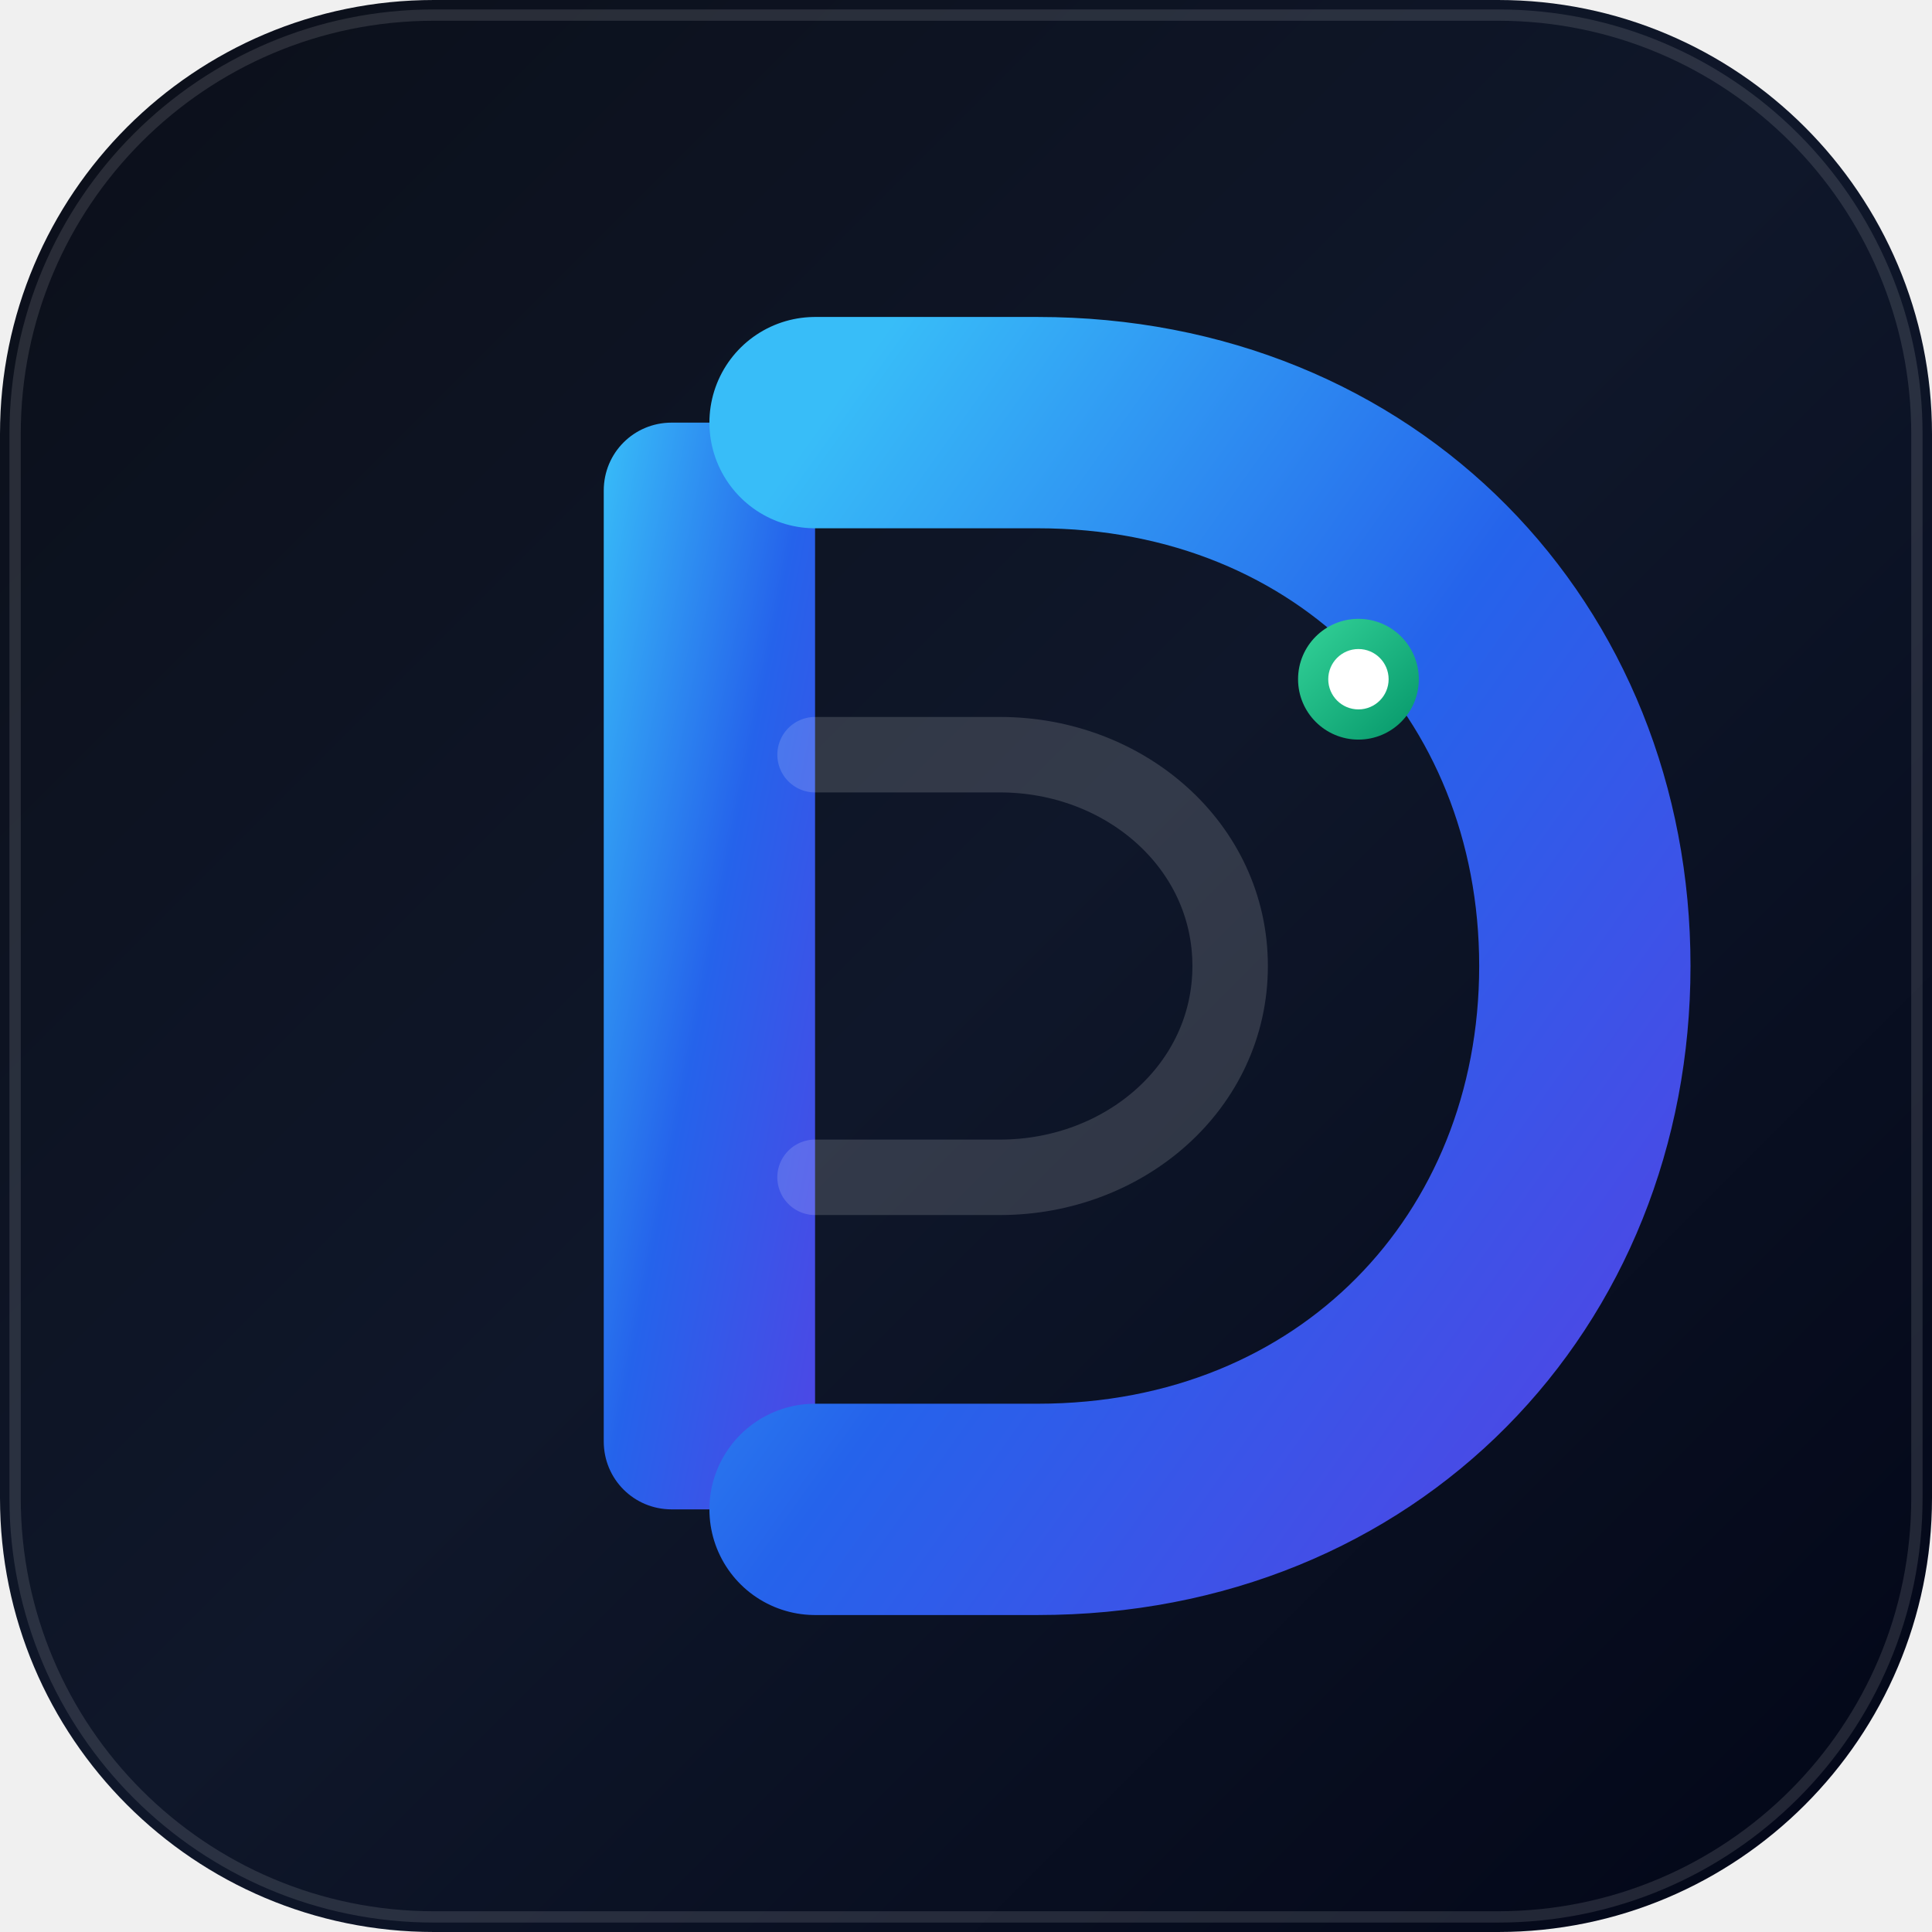
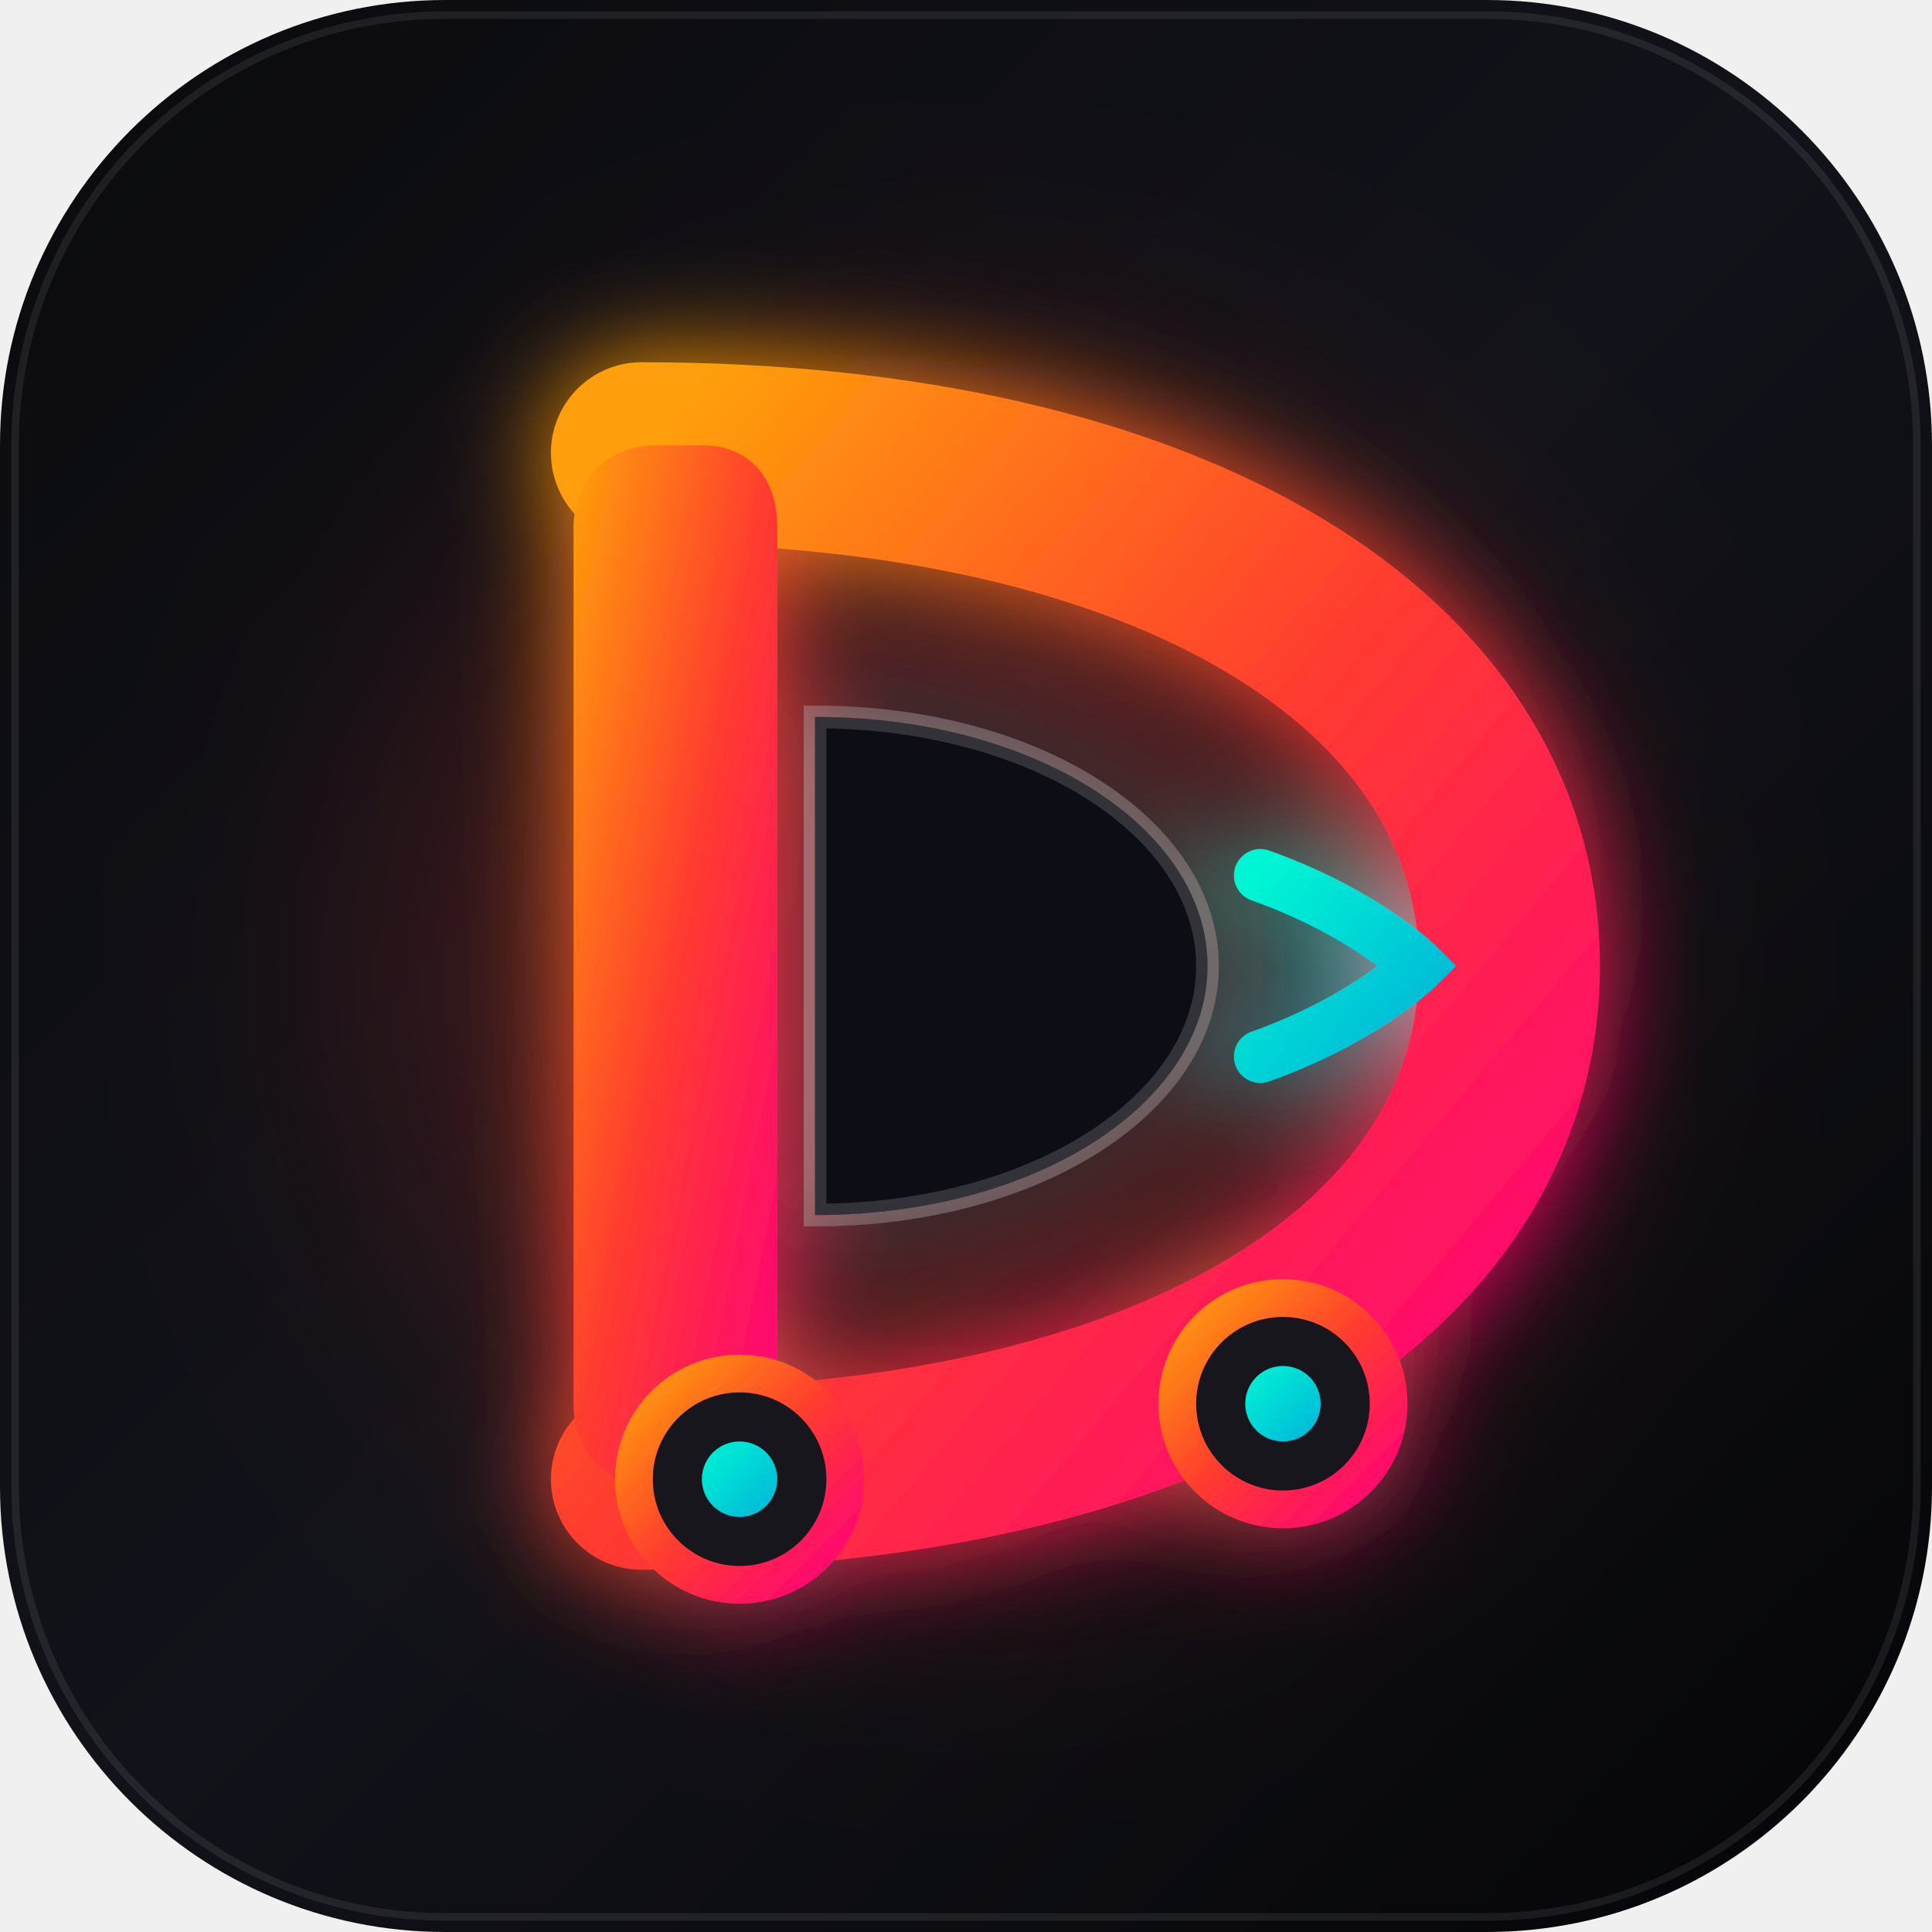
<svg xmlns="http://www.w3.org/2000/svg" viewBox="0 0 512 512" width="100%" height="100%">
  <defs>
-     <linearGradient id="bgGrad" x1="0%" y1="0%" x2="100%" y2="100%">
-       <stop offset="0%" stop-color="#0b0f19" />
-       <stop offset="50%" stop-color="#0f172a" />
-       <stop offset="100%" stop-color="#020617" />
+     <linearGradient id="bg" x1="0%" y1="0%" x2="100%" y2="100%">
+       <stop offset="0%" stop-color="#0a0a0e" />
+       <stop offset="50%" stop-color="#12131a" />
+       <stop offset="100%" stop-color="#050508" />
    </linearGradient>
-     <linearGradient id="driveGrad" x1="0%" y1="0%" x2="100%" y2="100%">
-       <stop offset="0%" stop-color="#38bdf8" />
-       <stop offset="50%" stop-color="#2563eb" />
-       <stop offset="100%" stop-color="#4f46e5" />
+     <linearGradient id="carGrad" x1="0%" y1="0%" x2="100%" y2="100%">
+       <stop offset="0%" stop-color="#ff9f0a" />
+       <stop offset="50%" stop-color="#ff3b30" />
+       <stop offset="100%" stop-color="#ff007a" />
    </linearGradient>
-     <linearGradient id="costGrad" x1="0%" y1="0%" x2="100%" y2="100%">
-       <stop offset="0%" stop-color="#34d399" />
-       <stop offset="100%" stop-color="#059669" />
+     <linearGradient id="cyanAccent" x1="0%" y1="0%" x2="100%" y2="100%">
+       <stop offset="0%" stop-color="#00f5d4" />
+       <stop offset="100%" stop-color="#00b4d8" />
    </linearGradient>
    <filter id="glow" x="-20%" y="-20%" width="140%" height="140%">
-       <feGaussianBlur stdDeviation="12" result="blur" />
-       <feComposite in="SourceGraphic" stimulus="over" />
+       <feGaussianBlur stdDeviation="14" result="blur" />
+       <feComposite in="SourceGraphic" in2="blur" operator="over" />
    </filter>
  </defs>
-   <rect width="512" height="512" rx="115" fill="url(#bgGrad)" />
-   <rect width="504" height="504" x="4" y="4" rx="111" fill="none" stroke="rgba(255, 255, 255, 0.12)" stroke-width="3" />
-   <path d="M 160 130 C 160 120, 168 112, 178 112 L 198 112 C 208 112, 216 120, 216 130 L 216 382 C 216 392, 208 400, 198 400 L 178 400 C 168 400, 160 392, 160 382 Z" fill="url(#driveGrad)" />
-   <path d="M 216 112 L 275 112 C 360 112, 420 175, 420 256 C 420 337, 360 400, 275 400 L 216 400" fill="none" stroke="url(#driveGrad)" stroke-width="56" stroke-linecap="round" stroke-linejoin="round" />
-   <path d="M 216 200 L 265 200 C 298 200, 326 224, 326 256 C 326 288, 298 312, 265 312 L 216 312" fill="none" stroke="rgba(255, 255, 255, 0.15)" stroke-width="20" stroke-linecap="round" />
-   <circle cx="360" cy="180" r="16" fill="url(#costGrad)" />
-   <circle cx="360" cy="180" r="8" fill="#ffffff" />
+   <rect width="512" height="512" rx="118" fill="url(#bg)" />
+   <rect width="504" height="504" x="4" y="4" rx="114" fill="none" stroke="rgba(255, 255, 255, 0.08)" stroke-width="2" />
+   <circle cx="256" cy="256" r="150" fill="#ff3b30" opacity="0.22" filter="blur(40px)" />
+   <g id="car-monogram" filter="url(#glow)">
+     <path d="M 170 120 C 310 120 400 175 400 256 C 400 337 310 392 170 392" fill="none" stroke="url(#carGrad)" stroke-width="48" stroke-linecap="round" />
+     <path d="M 152 140 C 152 126 162 118 174 118 L 186 118 C 198 118 206 126 206 140 L 206 372 C 206 386 198 394 186 394 L 174 394 C 162 394 152 386 152 372 Z" fill="url(#carGrad)" />
+     <path d="M 216 190 C 275 190 320 220 320 256 C 320 292 275 322 216 322 Z" fill="#0d0e14" stroke="rgba(255,255,255,0.15)" stroke-width="6" />
+     <path d="M 334 232 C 362 242 376 256 376 256 C 376 256 362 270 334 280" fill="none" stroke="url(#cyanAccent)" stroke-width="14" stroke-linecap="round" />
+     <circle cx="196" cy="392" r="28" fill="#14151e" stroke="url(#carGrad)" stroke-width="10" />
+     <circle cx="196" cy="392" r="10" fill="url(#cyanAccent)" />
+     <circle cx="340" cy="372" r="28" fill="#14151e" stroke="url(#carGrad)" stroke-width="10" />
+     <circle cx="340" cy="372" r="10" fill="url(#cyanAccent)" />
+   </g>
</svg>
